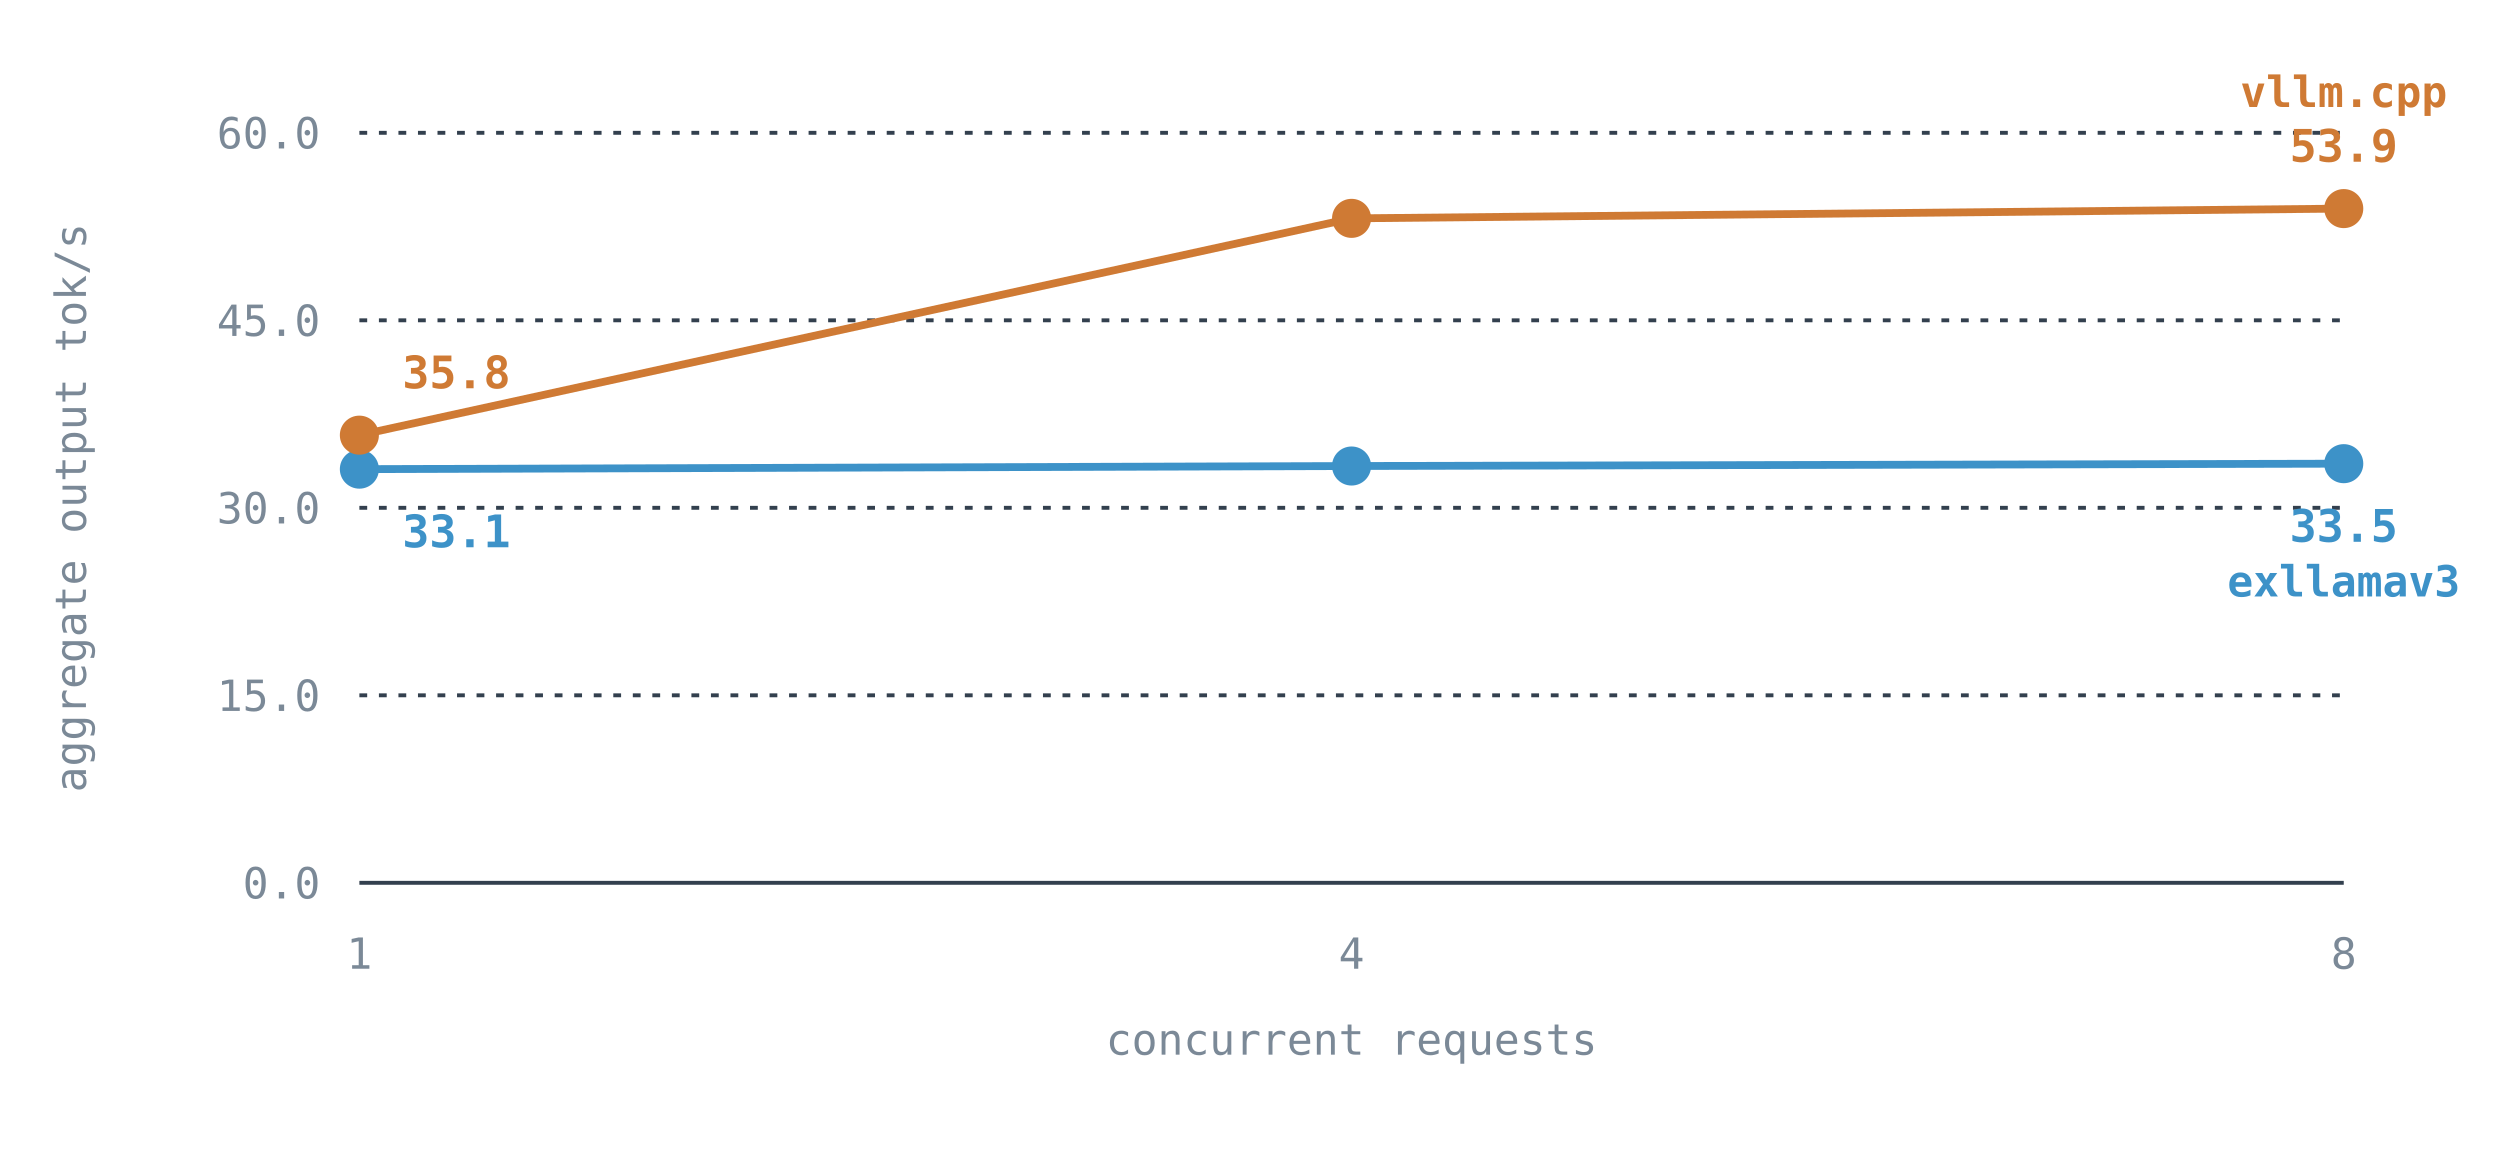
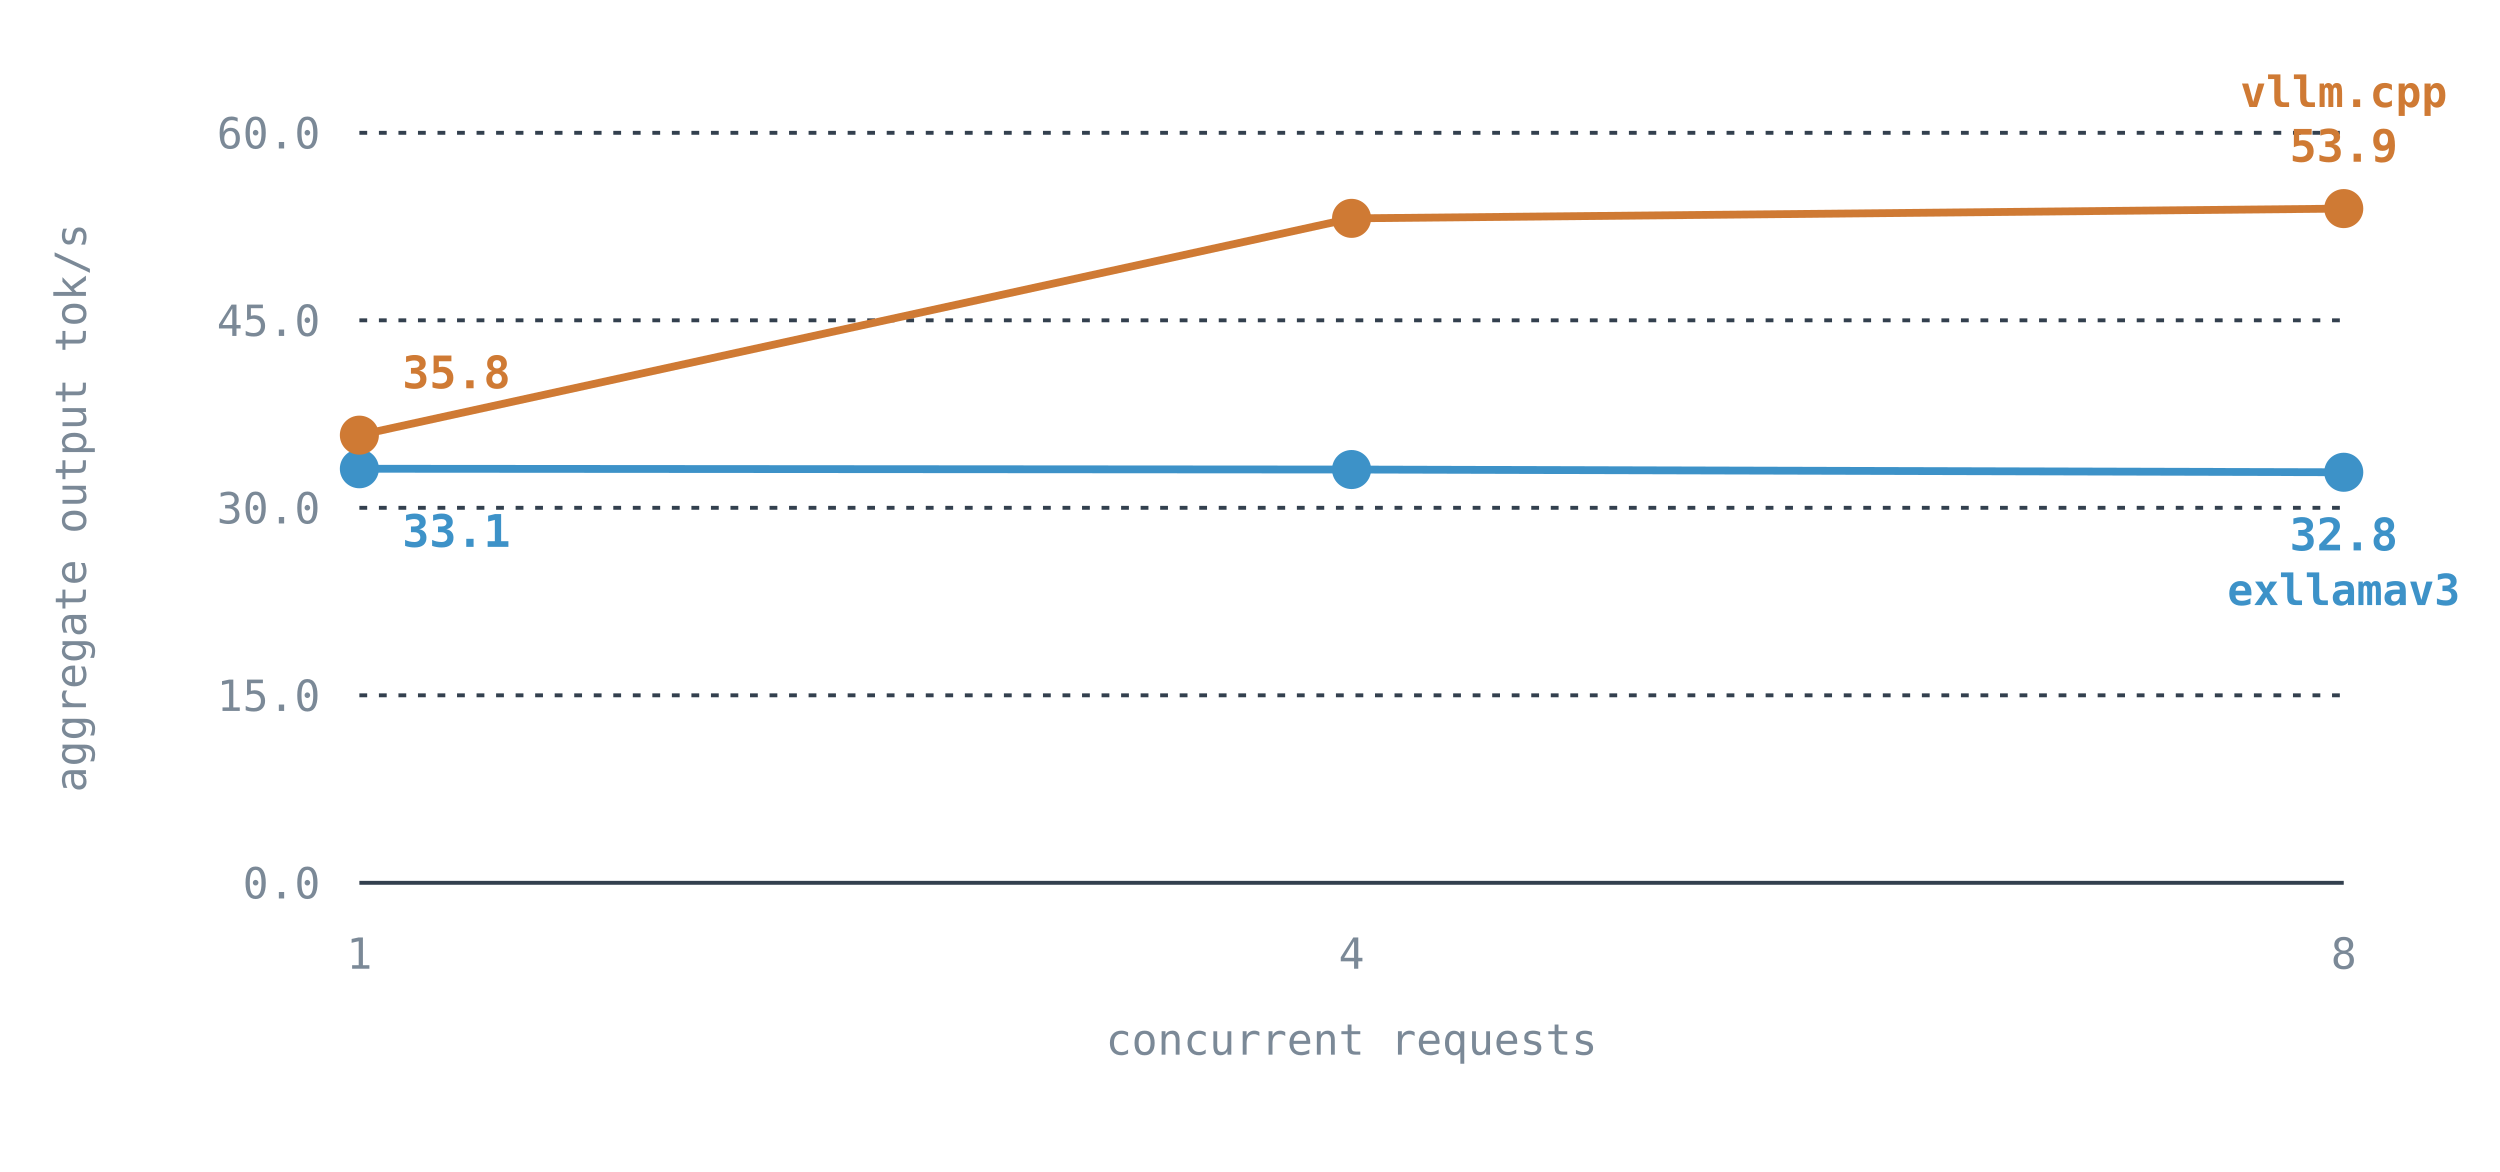
<svg xmlns="http://www.w3.org/2000/svg" viewBox="0 0 640 300" width="640" height="300" role="img" aria-labelledby="t d">
  <line x1="92" y1="226.0" x2="600" y2="226.0" stroke="#33404e" stroke-width="1" />
  <text x="82.0" y="230.0" fill="#7b8997" font-size="11" font-family="ui-monospace,SFMono-Regular,Menlo,Consolas,'DejaVu Sans Mono',monospace" font-weight="400" text-anchor="end">0.0</text>
  <line x1="92" y1="178.0" x2="600" y2="178.0" stroke="#33404e" stroke-width="1" stroke-dasharray="2 3" />
  <text x="82.0" y="182.0" fill="#7b8997" font-size="11" font-family="ui-monospace,SFMono-Regular,Menlo,Consolas,'DejaVu Sans Mono',monospace" font-weight="400" text-anchor="end">15.0</text>
  <line x1="92" y1="130.0" x2="600" y2="130.0" stroke="#33404e" stroke-width="1" stroke-dasharray="2 3" />
  <text x="82.0" y="134.0" fill="#7b8997" font-size="11" font-family="ui-monospace,SFMono-Regular,Menlo,Consolas,'DejaVu Sans Mono',monospace" font-weight="400" text-anchor="end">30.0</text>
  <line x1="92" y1="82.0" x2="600" y2="82.0" stroke="#33404e" stroke-width="1" stroke-dasharray="2 3" />
  <text x="82.0" y="86.0" fill="#7b8997" font-size="11" font-family="ui-monospace,SFMono-Regular,Menlo,Consolas,'DejaVu Sans Mono',monospace" font-weight="400" text-anchor="end">45.0</text>
  <line x1="92" y1="34.0" x2="600" y2="34.0" stroke="#33404e" stroke-width="1" stroke-dasharray="2 3" />
  <text x="82.0" y="38.0" fill="#7b8997" font-size="11" font-family="ui-monospace,SFMono-Regular,Menlo,Consolas,'DejaVu Sans Mono',monospace" font-weight="400" text-anchor="end">60.0</text>
  <text x="22" y="130" fill="#7b8997" font-size="11" font-family="ui-monospace,SFMono-Regular,Menlo,Consolas,'DejaVu Sans Mono',monospace" text-anchor="middle" transform="rotate(-90 22 130)">aggregate output tok/s</text>
-   <polyline points="92.0,120.1 346.0,119.3 600.0,118.7" fill="none" stroke="#3d92c8" stroke-width="2" stroke-linejoin="round" />
-   <circle cx="92.0" cy="120.1" r="5" fill="#3d92c8" />
-   <circle cx="346.0" cy="119.3" r="5" fill="#3d92c8" />
-   <circle cx="600.0" cy="118.7" r="5" fill="#3d92c8" />
-   <text x="103.0" y="140.1" fill="#3d92c8" font-size="11.5" font-family="ui-monospace,SFMono-Regular,Menlo,Consolas,'DejaVu Sans Mono',monospace" font-weight="600" text-anchor="start">33.1</text>
-   <text x="600.0" y="138.7" fill="#3d92c8" font-size="11.5" font-family="ui-monospace,SFMono-Regular,Menlo,Consolas,'DejaVu Sans Mono',monospace" font-weight="600" text-anchor="middle">33.5</text>
-   <text x="600.0" y="152.7" fill="#3d92c8" font-size="11" font-family="ui-monospace,SFMono-Regular,Menlo,Consolas,'DejaVu Sans Mono',monospace" font-weight="600" text-anchor="middle">exllamav3</text>
+   <polyline points="92.0,120.0 346.0,120.2 600.0,120.9" fill="none" stroke="#3d92c8" stroke-width="2" stroke-linejoin="round" />
+   <circle cx="92.0" cy="120.0" r="5" fill="#3d92c8" />
+   <circle cx="346.0" cy="120.2" r="5" fill="#3d92c8" />
+   <circle cx="600.0" cy="120.9" r="5" fill="#3d92c8" />
+   <text x="103.0" y="140.0" fill="#3d92c8" font-size="11.5" font-family="ui-monospace,SFMono-Regular,Menlo,Consolas,'DejaVu Sans Mono',monospace" font-weight="600" text-anchor="start">33.1</text>
+   <text x="600.0" y="140.9" fill="#3d92c8" font-size="11.5" font-family="ui-monospace,SFMono-Regular,Menlo,Consolas,'DejaVu Sans Mono',monospace" font-weight="600" text-anchor="middle">32.8</text>
+   <text x="600.0" y="154.9" fill="#3d92c8" font-size="11" font-family="ui-monospace,SFMono-Regular,Menlo,Consolas,'DejaVu Sans Mono',monospace" font-weight="600" text-anchor="middle">exllamav3</text>
  <polyline points="92.0,111.4 346.0,55.9 600.0,53.4" fill="none" stroke="#cf7a34" stroke-width="2" stroke-linejoin="round" />
  <circle cx="92.0" cy="111.4" r="5" fill="#cf7a34" />
  <circle cx="346.0" cy="55.9" r="5" fill="#cf7a34" />
  <circle cx="600.0" cy="53.4" r="5" fill="#cf7a34" />
  <text x="103.0" y="99.4" fill="#cf7a34" font-size="11.5" font-family="ui-monospace,SFMono-Regular,Menlo,Consolas,'DejaVu Sans Mono',monospace" font-weight="600" text-anchor="start">35.8</text>
  <text x="600.0" y="41.4" fill="#cf7a34" font-size="11.5" font-family="ui-monospace,SFMono-Regular,Menlo,Consolas,'DejaVu Sans Mono',monospace" font-weight="600" text-anchor="middle">53.9</text>
  <text x="600.0" y="27.4" fill="#cf7a34" font-size="11" font-family="ui-monospace,SFMono-Regular,Menlo,Consolas,'DejaVu Sans Mono',monospace" font-weight="600" text-anchor="middle">vllm.cpp</text>
  <text x="92.0" y="248.0" fill="#7b8997" font-size="11" font-family="ui-monospace,SFMono-Regular,Menlo,Consolas,'DejaVu Sans Mono',monospace" font-weight="400" text-anchor="middle">1</text>
  <text x="346.0" y="248.0" fill="#7b8997" font-size="11" font-family="ui-monospace,SFMono-Regular,Menlo,Consolas,'DejaVu Sans Mono',monospace" font-weight="400" text-anchor="middle">4</text>
  <text x="600.0" y="248.0" fill="#7b8997" font-size="11" font-family="ui-monospace,SFMono-Regular,Menlo,Consolas,'DejaVu Sans Mono',monospace" font-weight="400" text-anchor="middle">8</text>
  <text x="346.0" y="270.0" fill="#7b8997" font-size="11" font-family="ui-monospace,SFMono-Regular,Menlo,Consolas,'DejaVu Sans Mono',monospace" font-weight="400" text-anchor="middle">concurrent requests</text>
</svg>
